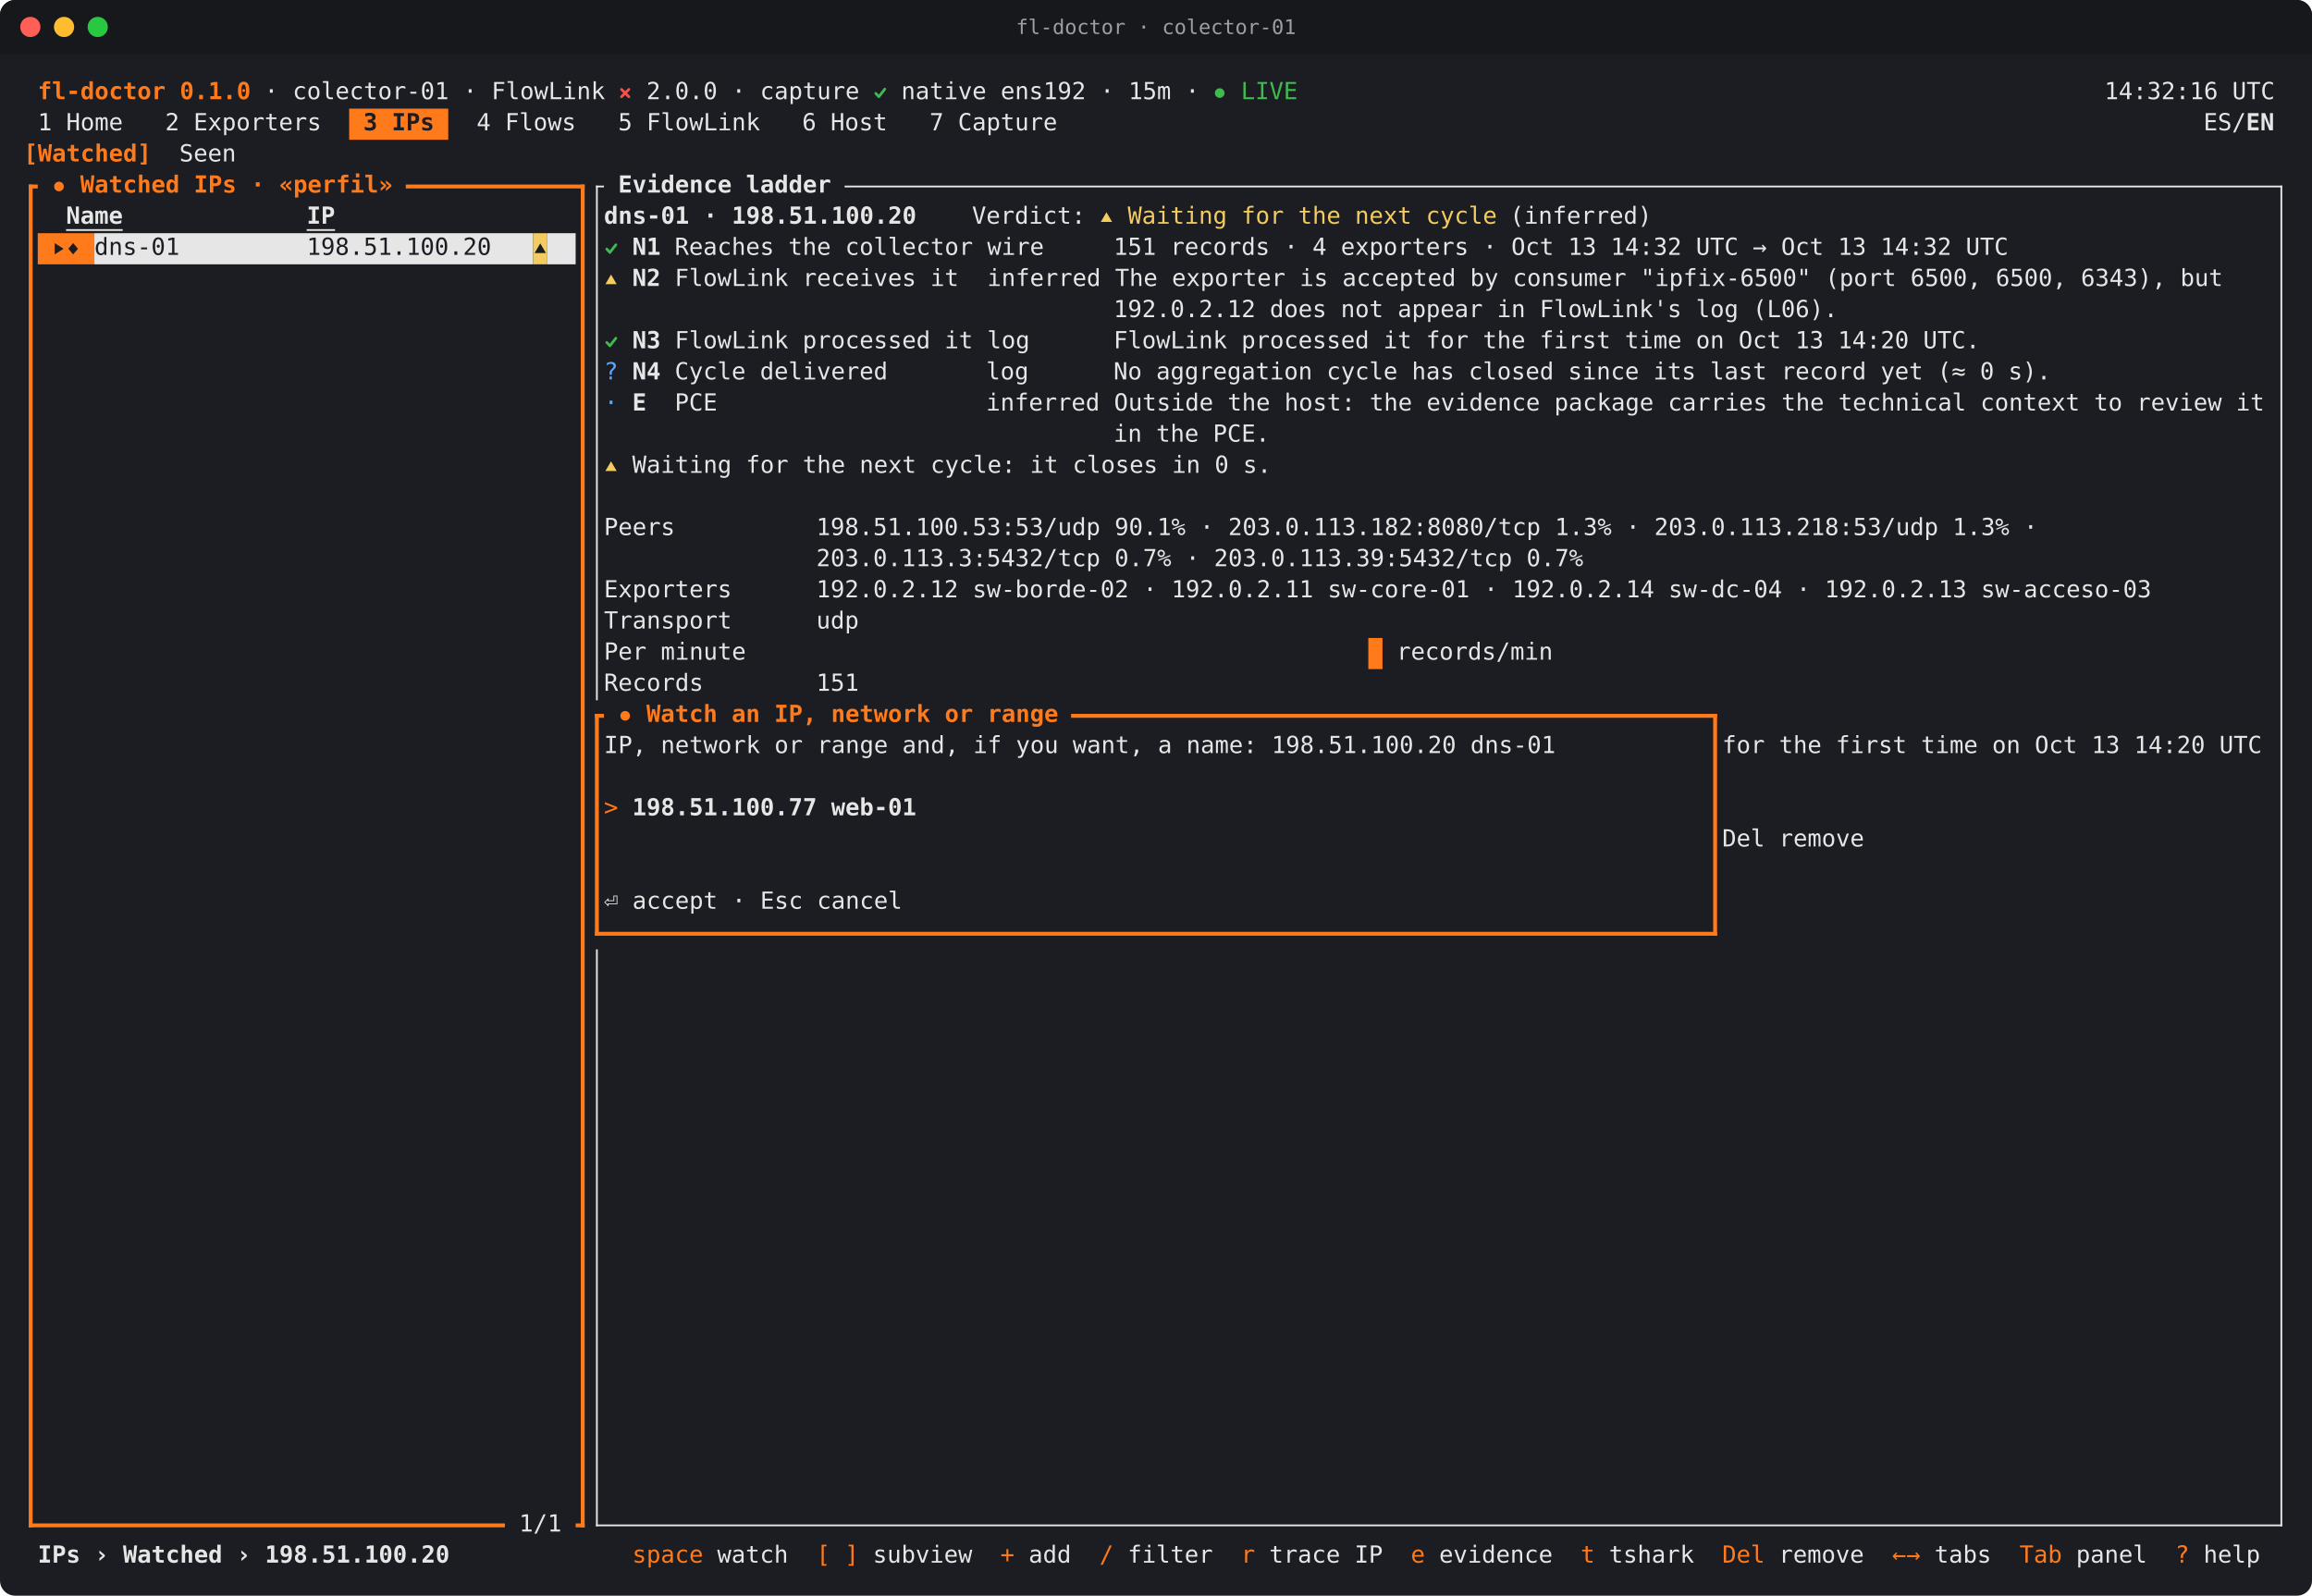
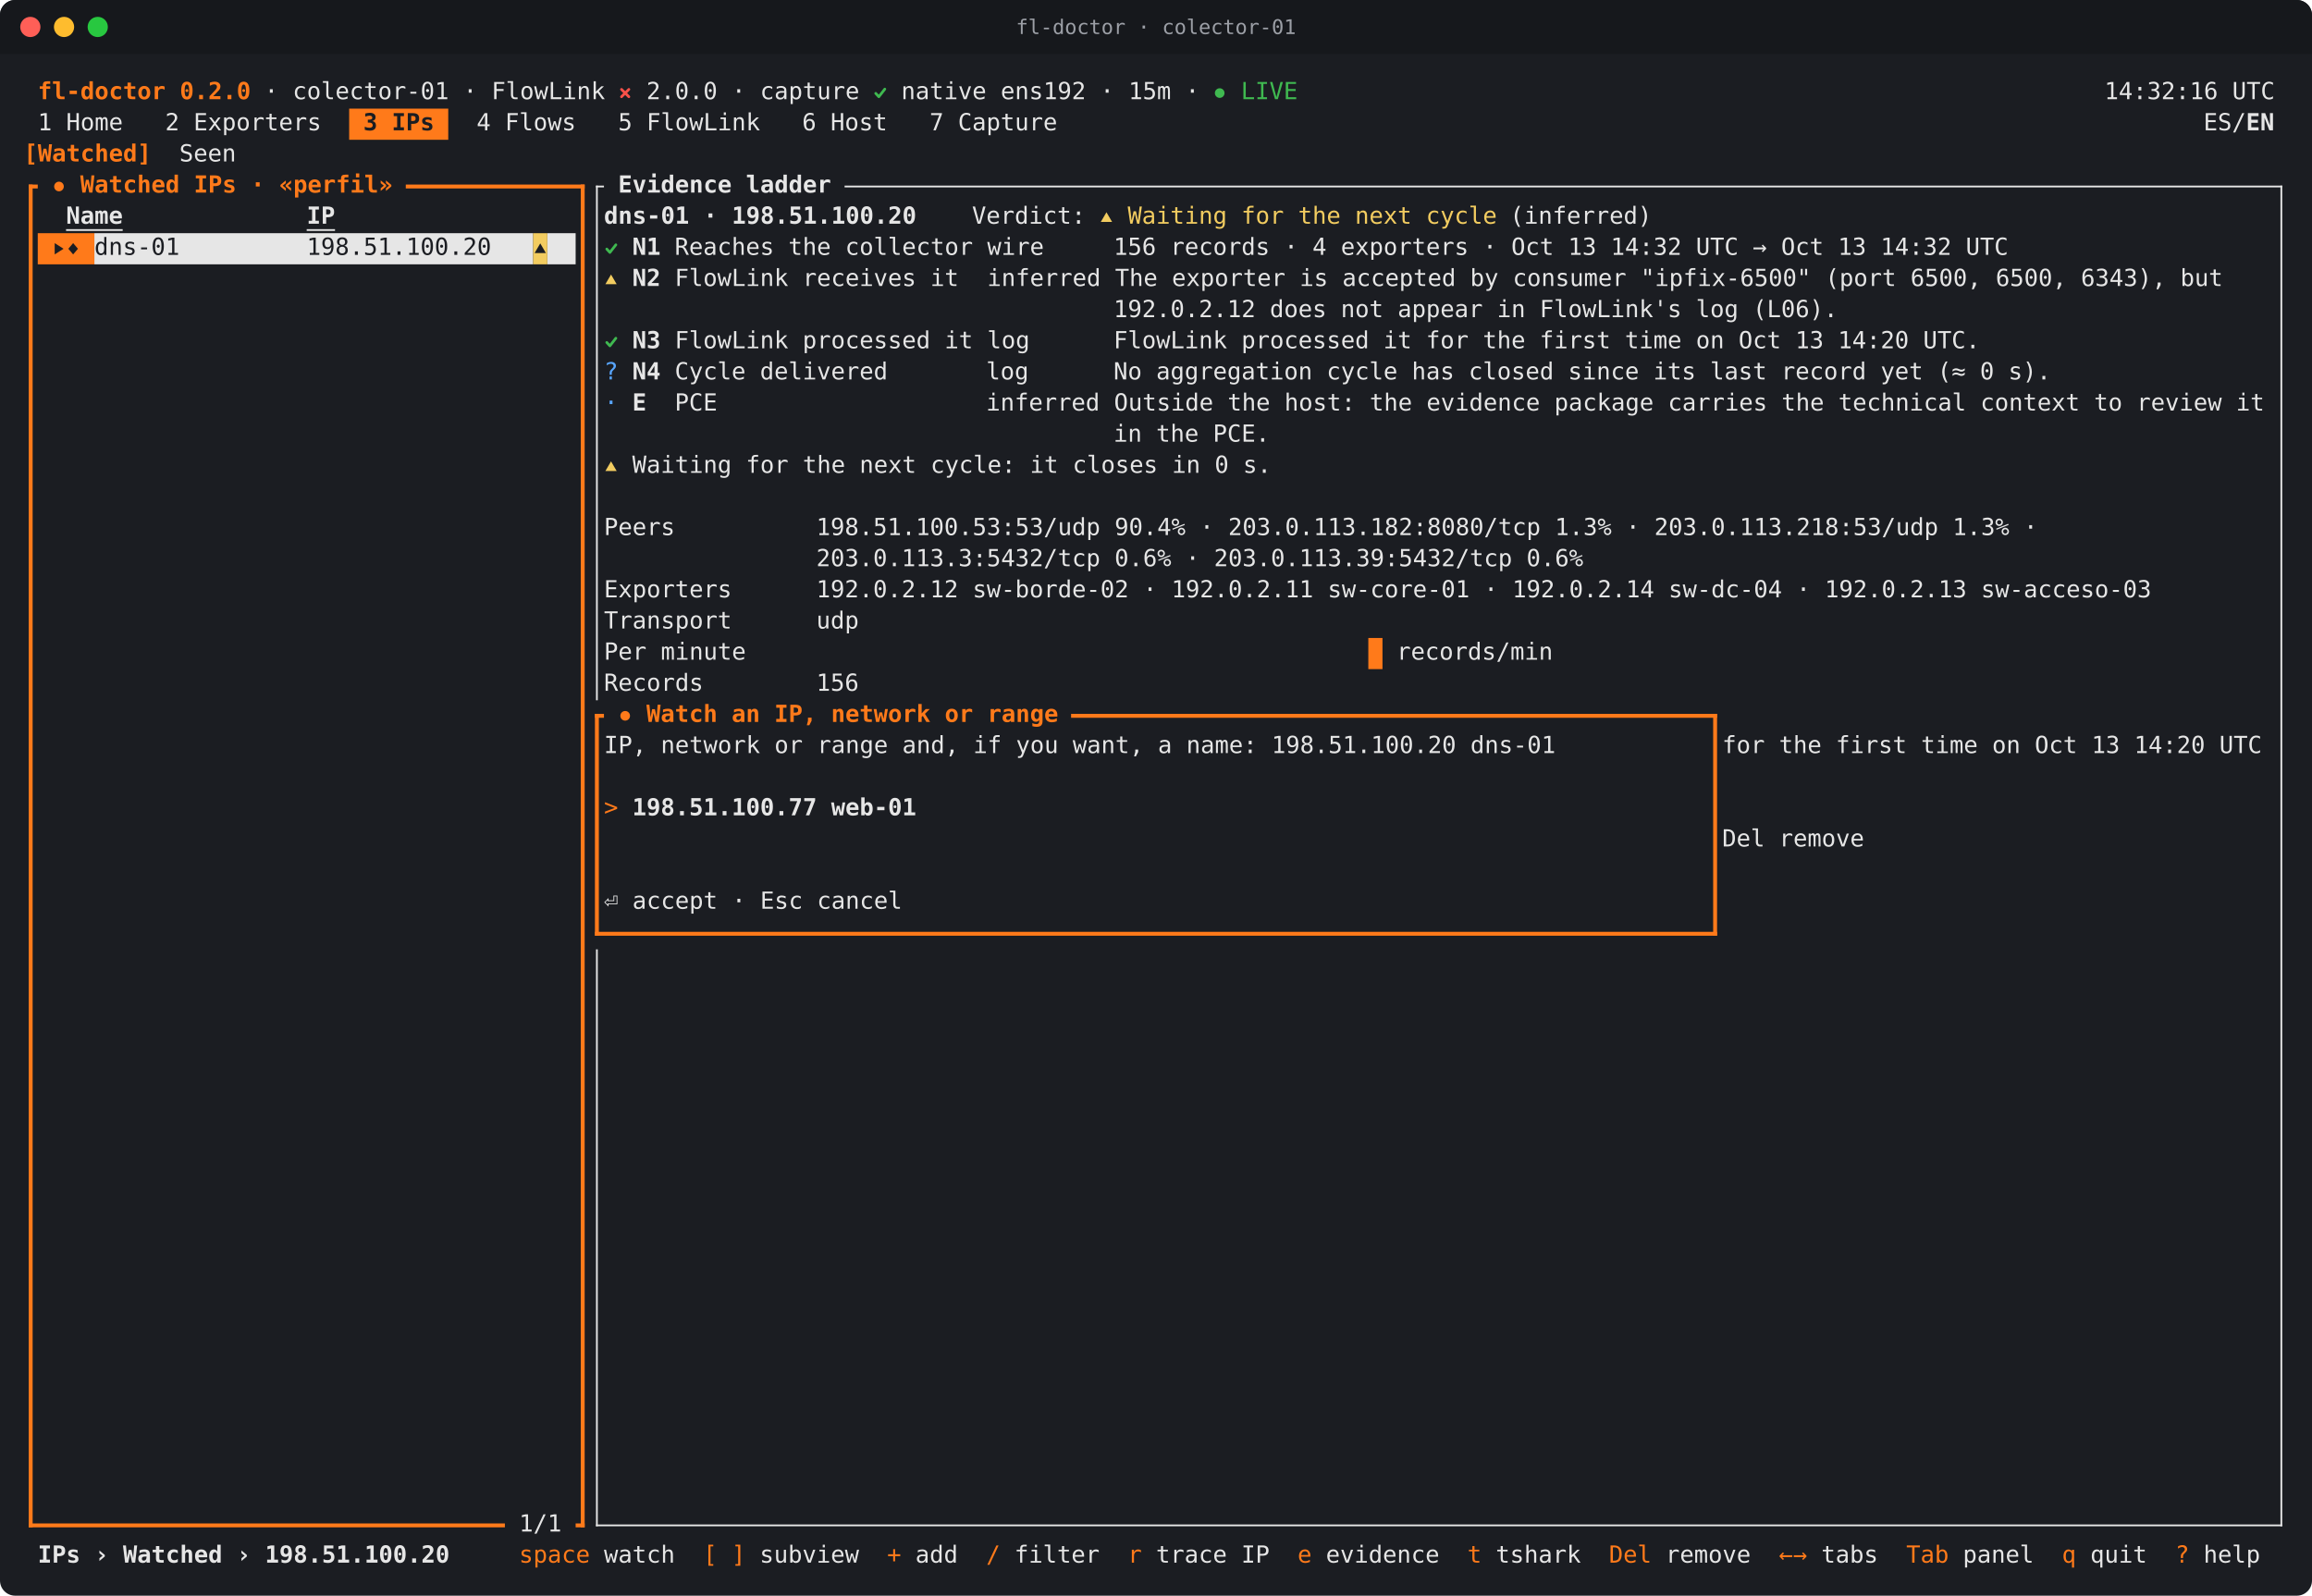
<svg xmlns="http://www.w3.org/2000/svg" role="img" viewBox="0 0 1372 947.04" width="1372" height="947.04" aria-label="fl-doctor · colector-01">
  <style>text{font-family:'JetBrains Mono','Cascadia Mono','SF Mono',Menlo,'DejaVu Sans Mono','Liberation Mono',Consolas,monospace;font-size:14px;white-space:pre}.b{font-weight:700}.i{font-style:italic}.c0{fill:#ff7a1a}.c1{fill:#e6e6e6}.c2{fill:#3fb950}.c3{fill:#1b1d22}.c4{fill:#f2cc60}.c5{fill:#58a6ff}</style>
  <rect width="1372" height="947.04" rx="9" fill="#1b1d22" />
  <path d="M0 9a9 9 0 0 1 9-9h1354a9 9 0 0 1 9 9v23H0z" fill="#16181c" />
  <circle cx="18" cy="16" r="6" fill="#ff5f57" />
  <circle cx="38" cy="16" r="6" fill="#febc2e" />
  <circle cx="58" cy="16" r="6" fill="#28c840" />
  <text x="686" y="20.2" text-anchor="middle" style="font-size:12px" fill="#c8ccd4" fill-opacity=".75">fl-doctor · colector-01</text>
  <rect x="22.4" y="138.4" width="4.2" height="18.48" fill="#1b1d22" />
  <rect x="56" y="138.4" width="260.4" height="18.48" fill="#e6e6e6" />
  <rect x="324.8" y="138.4" width="16.8" height="18.48" fill="#e6e6e6" />
  <rect x="353.68" y="110.16" width="1.05" height="305.45" fill="#e6e6e6" />
  <rect x="353.68" y="563.44" width="1.05" height="342.4" fill="#e6e6e6" />
  <rect x="353.68" y="110.16" width="4.72" height="1.05" fill="#e6e6e6" />
  <rect x="353.68" y="904.79" width="1000.65" height="1.05" fill="#e6e6e6" />
  <rect x="501.2" y="110.16" width="853.12" height="1.05" fill="#e6e6e6" />
  <rect x="1353.28" y="110.16" width="1.05" height="795.69" fill="#e6e6e6" />
  <rect x="316.4" y="138.4" width="8.4" height="18.48" fill="#f2cc60" />
  <rect x="17.05" y="109.53" width="2.31" height="796.95" fill="#ff7a1a" />
  <rect x="17.05" y="109.53" width="5.35" height="2.31" fill="#ff7a1a" />
  <rect x="17.05" y="904.16" width="282.56" height="2.31" fill="#ff7a1a" />
  <rect x="22.4" y="138.4" width="33.6" height="18.48" fill="#ff7a1a" />
  <rect x="207.2" y="64.48" width="58.8" height="18.48" fill="#ff7a1a" />
  <rect x="240.8" y="109.53" width="106.15" height="2.31" fill="#ff7a1a" />
  <rect x="341.6" y="904.16" width="5.35" height="2.31" fill="#ff7a1a" />
  <rect x="344.64" y="109.53" width="2.31" height="796.95" fill="#ff7a1a" />
  <rect x="353.05" y="423.69" width="2.31" height="131.67" fill="#ff7a1a" />
  <rect x="353.05" y="423.69" width="5.35" height="2.31" fill="#ff7a1a" />
  <rect x="353.05" y="553.04" width="665.91" height="2.31" fill="#ff7a1a" />
  <rect x="635.6" y="423.69" width="383.36" height="2.31" fill="#ff7a1a" />
  <rect x="812" y="378.64" width="8.4" height="18.48" fill="#ff7a1a" />
  <rect x="1016.64" y="423.69" width="2.31" height="131.67" fill="#ff7a1a" />
  <path d="M368.82 53.06L373.18 57.42M373.18 53.06L368.82 57.42" fill="none" stroke="#f85149" stroke-width="1.6" stroke-linecap="round" />
  <path d="M519.68 55.41L521.53 57.42L525.06 52.89" fill="none" stroke="#3fb950" stroke-width="1.6" stroke-linecap="round" stroke-linejoin="round" />
  <circle cx="723.8" cy="55.24" r="2.86" fill="#3fb950" />
  <circle cx="35" cy="110.68" r="2.86" fill="#ff7a1a" />
  <path d="M656.6 125.97L659.95 131.71L653.25 131.71Z" fill="#f2cc60" />
  <path d="M32.45 144.29L37.71 147.64L32.45 150.99Z" fill="#1b1d22" />
  <path d="M43.4 144.28L46.26 147.64L43.4 151L40.54 147.64Z" fill="#1b1d22" />
  <path d="M320.6 144.45L323.95 150.19L317.25 150.19Z" fill="#1b1d22" />
  <path d="M360.08 147.81L361.93 149.82L365.46 145.29" fill="none" stroke="#3fb950" stroke-width="1.6" stroke-linecap="round" stroke-linejoin="round" />
  <path d="M362.6 162.93L365.95 168.67L359.25 168.67Z" fill="#f2cc60" />
  <path d="M360.08 203.25L361.93 205.26L365.46 200.73" fill="none" stroke="#3fb950" stroke-width="1.6" stroke-linecap="round" stroke-linejoin="round" />
  <path d="M362.6 273.81L365.95 279.55L359.25 279.55Z" fill="#f2cc60" />
  <circle cx="371" cy="424.84" r="2.86" fill="#ff7a1a" />
-   <text class="c0 b" x="22.4" y="58.86" textLength="126" lengthAdjust="spacing" xml:space="preserve">fl-doctor 0.1.0</text>
+   <text class="c0 b" x="22.4" y="58.86" textLength="126" lengthAdjust="spacing" xml:space="preserve">fl-doctor 0.2.0</text>
  <text class="c1" x="156.8" y="58.86" textLength="201.6" lengthAdjust="spacing" xml:space="preserve">· colector-01 · FlowLink</text>
  <text class="c1" x="383.6" y="58.86" textLength="126" lengthAdjust="spacing" xml:space="preserve">2.0.0 · capture</text>
  <text class="c1" x="534.8" y="58.86" textLength="176.4" lengthAdjust="spacing" xml:space="preserve">native ens192 · 15m ·</text>
  <text class="c2" x="736.4" y="58.86" textLength="33.6" lengthAdjust="spacing" xml:space="preserve">LIVE</text>
  <text class="c1" x="1248.8" y="58.86" textLength="100.8" lengthAdjust="spacing" xml:space="preserve">14:32:16 UTC</text>
  <text class="c1" x="22.4" y="77.34" textLength="50.4" lengthAdjust="spacing" xml:space="preserve">1 Home</text>
  <text class="c1" x="98" y="77.34" textLength="92.4" lengthAdjust="spacing" xml:space="preserve">2 Exporters</text>
  <text class="c3 b" x="215.6" y="77.34" textLength="42" lengthAdjust="spacing" xml:space="preserve">3 IPs</text>
  <text class="c1" x="282.8" y="77.34" textLength="58.8" lengthAdjust="spacing" xml:space="preserve">4 Flows</text>
  <text class="c1" x="366.8" y="77.34" textLength="84" lengthAdjust="spacing" xml:space="preserve">5 FlowLink</text>
  <text class="c1" x="476" y="77.34" textLength="50.4" lengthAdjust="spacing" xml:space="preserve">6 Host</text>
  <text class="c1" x="551.6" y="77.34" textLength="75.6" lengthAdjust="spacing" xml:space="preserve">7 Capture</text>
  <text class="c1" x="1307.6" y="77.34" textLength="25.2" lengthAdjust="spacing" xml:space="preserve">ES/</text>
  <text class="c1 b" x="1332.8" y="77.34" textLength="16.8" lengthAdjust="spacing" xml:space="preserve">EN</text>
  <text class="c0 b" x="14" y="95.82" textLength="75.6" lengthAdjust="spacing" xml:space="preserve">[Watched]</text>
  <text class="c1" x="106.4" y="95.82" textLength="33.6" lengthAdjust="spacing" xml:space="preserve">Seen</text>
  <text class="c0 b" x="47.6" y="114.3" textLength="184.8" lengthAdjust="spacing" xml:space="preserve">Watched IPs · «perfil»</text>
  <text class="c1 b" x="366.8" y="114.3" textLength="126" lengthAdjust="spacing" xml:space="preserve">Evidence ladder</text>
  <text class="c1 b" x="39.2" y="132.78" textLength="33.6" lengthAdjust="spacing" xml:space="preserve">Name</text>
  <rect x="39.2" y="136" width="33.6" height="1.05" fill="#e6e6e6" />
  <text class="c1 b" x="182" y="132.78" textLength="16.8" lengthAdjust="spacing" xml:space="preserve">IP</text>
  <rect x="182" y="136" width="16.8" height="1.05" fill="#e6e6e6" />
  <text class="c1 b" x="358.4" y="132.78" textLength="184.8" lengthAdjust="spacing" xml:space="preserve">dns-01 · 198.51.100.20</text>
  <text class="c1" x="576.8" y="132.78" textLength="67.2" lengthAdjust="spacing" xml:space="preserve">Verdict:</text>
  <text class="c4" x="669.2" y="132.78" textLength="218.4" lengthAdjust="spacing" xml:space="preserve">Waiting for the next cycle</text>
  <text class="c1" x="896" y="132.78" textLength="84" lengthAdjust="spacing" xml:space="preserve">(inferred)</text>
  <text class="c3" x="56" y="151.26" textLength="50.4" lengthAdjust="spacing" xml:space="preserve">dns-01</text>
  <text class="c3" x="182" y="151.26" textLength="109.2" lengthAdjust="spacing" xml:space="preserve">198.51.100.20</text>
  <text class="c1 b" x="375.2" y="151.26" textLength="16.8" lengthAdjust="spacing" xml:space="preserve">N1</text>
  <text class="c1" x="400.4" y="151.26" textLength="218.4" lengthAdjust="spacing" xml:space="preserve">Reaches the collector wire</text>
-   <text class="c1" x="660.8" y="151.26" textLength="529.2" lengthAdjust="spacing" xml:space="preserve">151 records · 4 exporters · Oct 13 14:32 UTC → Oct 13 14:32 UTC</text>
+   <text class="c1" x="660.8" y="151.26" textLength="529.2" lengthAdjust="spacing" xml:space="preserve">156 records · 4 exporters · Oct 13 14:32 UTC → Oct 13 14:32 UTC</text>
  <text class="c1 b" x="375.2" y="169.74" textLength="16.8" lengthAdjust="spacing" xml:space="preserve">N2</text>
  <text class="c1" x="400.4" y="169.74" textLength="915.6" lengthAdjust="spacing" xml:space="preserve">FlowLink receives it  inferred The exporter is accepted by consumer "ipfix-6500" (port 6500, 6500, 6343), but</text>
  <text class="c1" x="660.8" y="188.22" textLength="428.4" lengthAdjust="spacing" xml:space="preserve">192.0.2.12 does not appear in FlowLink's log (L06).</text>
  <text class="c1 b" x="375.2" y="206.7" textLength="16.8" lengthAdjust="spacing" xml:space="preserve">N3</text>
  <text class="c1" x="400.4" y="206.7" textLength="210" lengthAdjust="spacing" xml:space="preserve">FlowLink processed it log</text>
  <text class="c1" x="660.8" y="206.7" textLength="512.4" lengthAdjust="spacing" xml:space="preserve">FlowLink processed it for the first time on Oct 13 14:20 UTC.</text>
  <text class="c5" x="358.4" y="225.18" textLength="8.4" lengthAdjust="spacing" xml:space="preserve">?</text>
  <text class="c1 b" x="375.2" y="225.18" textLength="16.8" lengthAdjust="spacing" xml:space="preserve">N4</text>
  <text class="c1" x="400.4" y="225.18" textLength="126" lengthAdjust="spacing" xml:space="preserve">Cycle delivered</text>
  <text class="c1" x="585.2" y="225.18" textLength="25.2" lengthAdjust="spacing" xml:space="preserve">log</text>
  <text class="c1" x="660.8" y="225.18" textLength="554.4" lengthAdjust="spacing" xml:space="preserve">No aggregation cycle has closed since its last record yet (≈ 0 s).</text>
  <text class="c5" x="358.4" y="243.66" textLength="8.4" lengthAdjust="spacing" xml:space="preserve">·</text>
  <text class="c1 b" x="375.2" y="243.66" textLength="8.4" lengthAdjust="spacing" xml:space="preserve">E</text>
  <text class="c1" x="400.4" y="243.66" textLength="25.2" lengthAdjust="spacing" xml:space="preserve">PCE</text>
  <text class="c1" x="585.2" y="243.66" textLength="756" lengthAdjust="spacing" xml:space="preserve">inferred Outside the host: the evidence package carries the technical context to review it</text>
  <text class="c1" x="660.8" y="262.14" textLength="92.4" lengthAdjust="spacing" xml:space="preserve">in the PCE.</text>
  <text class="c1" x="375.2" y="280.62" textLength="378" lengthAdjust="spacing" xml:space="preserve">Waiting for the next cycle: it closes in 0 s.</text>
  <text class="c1" x="358.4" y="317.58" textLength="42" lengthAdjust="spacing" xml:space="preserve">Peers</text>
-   <text class="c1" x="484.4" y="317.58" textLength="722.4" lengthAdjust="spacing" xml:space="preserve">198.51.100.53:53/udp 90.1% · 203.0.113.182:8080/tcp 1.3% · 203.0.113.218:53/udp 1.3% ·</text>
-   <text class="c1" x="484.4" y="336.06" textLength="453.6" lengthAdjust="spacing" xml:space="preserve">203.0.113.3:5432/tcp 0.7% · 203.0.113.39:5432/tcp 0.7%</text>
+   <text class="c1" x="484.4" y="317.58" textLength="722.4" lengthAdjust="spacing" xml:space="preserve">198.51.100.53:53/udp 90.4% · 203.0.113.182:8080/tcp 1.3% · 203.0.113.218:53/udp 1.3% ·</text>
+   <text class="c1" x="484.4" y="336.06" textLength="453.6" lengthAdjust="spacing" xml:space="preserve">203.0.113.3:5432/tcp 0.6% · 203.0.113.39:5432/tcp 0.6%</text>
  <text class="c1" x="358.4" y="354.54" textLength="75.6" lengthAdjust="spacing" xml:space="preserve">Exporters</text>
  <text class="c1" x="484.4" y="354.54" textLength="789.6" lengthAdjust="spacing" xml:space="preserve">192.0.2.12 sw-borde-02 · 192.0.2.11 sw-core-01 · 192.0.2.14 sw-dc-04 · 192.0.2.13 sw-acceso-03</text>
  <text class="c1" x="358.4" y="373.02" textLength="75.6" lengthAdjust="spacing" xml:space="preserve">Transport</text>
  <text class="c1" x="484.4" y="373.02" textLength="25.2" lengthAdjust="spacing" xml:space="preserve">udp</text>
  <text class="c1" x="358.4" y="391.5" textLength="84" lengthAdjust="spacing" xml:space="preserve">Per minute</text>
  <text class="c1" x="828.8" y="391.5" textLength="92.4" lengthAdjust="spacing" xml:space="preserve">records/min</text>
  <text class="c1" x="358.4" y="409.98" textLength="58.8" lengthAdjust="spacing" xml:space="preserve">Records</text>
-   <text class="c1" x="484.4" y="409.98" textLength="25.2" lengthAdjust="spacing" xml:space="preserve">151</text>
+   <text class="c1" x="484.4" y="409.98" textLength="25.2" lengthAdjust="spacing" xml:space="preserve">156</text>
  <text class="c0 b" x="383.6" y="428.46" textLength="243.6" lengthAdjust="spacing" xml:space="preserve">Watch an IP, network or range</text>
  <text class="c1" x="358.4" y="446.94" textLength="562.8" lengthAdjust="spacing" xml:space="preserve">IP, network or range and, if you want, a name: 198.51.100.20 dns-01</text>
  <text class="c1" x="1022" y="446.94" textLength="319.2" lengthAdjust="spacing" xml:space="preserve">for the first time on Oct 13 14:20 UTC</text>
  <text class="c0" x="358.4" y="483.9" textLength="8.4" lengthAdjust="spacing" xml:space="preserve">&gt;</text>
  <text class="c1 b" x="375.2" y="483.9" textLength="168" lengthAdjust="spacing" xml:space="preserve">198.51.100.77 web-01</text>
  <text class="c1" x="1022" y="502.38" textLength="84" lengthAdjust="spacing" xml:space="preserve">Del remove</text>
  <text class="c1" x="358.4" y="539.34" textLength="176.4" lengthAdjust="spacing" xml:space="preserve">⏎ accept · Esc cancel</text>
  <text class="c1" x="308" y="908.94" textLength="25.2" lengthAdjust="spacing" xml:space="preserve">1/1</text>
  <text class="c1 b" x="22.4" y="927.42" textLength="243.6" lengthAdjust="spacing" xml:space="preserve">IPs › Watched › 198.51.100.20</text>
-   <text class="c0" x="375.2" y="927.42" textLength="42" lengthAdjust="spacing" xml:space="preserve">space</text>
-   <text class="c1" x="425.6" y="927.42" textLength="42" lengthAdjust="spacing" xml:space="preserve">watch</text>
-   <text class="c0" x="484.4" y="927.42" textLength="25.2" lengthAdjust="spacing" xml:space="preserve">[ ]</text>
-   <text class="c1" x="518" y="927.42" textLength="58.8" lengthAdjust="spacing" xml:space="preserve">subview</text>
-   <text class="c0" x="593.6" y="927.42" textLength="8.4" lengthAdjust="spacing" xml:space="preserve">+</text>
-   <text class="c1" x="610.4" y="927.42" textLength="25.2" lengthAdjust="spacing" xml:space="preserve">add</text>
-   <text class="c0" x="652.4" y="927.42" textLength="8.4" lengthAdjust="spacing" xml:space="preserve">/</text>
-   <text class="c1" x="669.2" y="927.42" textLength="50.4" lengthAdjust="spacing" xml:space="preserve">filter</text>
-   <text class="c0" x="736.4" y="927.42" textLength="8.4" lengthAdjust="spacing" xml:space="preserve">r</text>
-   <text class="c1" x="753.2" y="927.42" textLength="67.2" lengthAdjust="spacing" xml:space="preserve">trace IP</text>
-   <text class="c0" x="837.2" y="927.42" textLength="8.4" lengthAdjust="spacing" xml:space="preserve">e</text>
-   <text class="c1" x="854" y="927.42" textLength="67.2" lengthAdjust="spacing" xml:space="preserve">evidence</text>
-   <text class="c0" x="938" y="927.42" textLength="8.4" lengthAdjust="spacing" xml:space="preserve">t</text>
-   <text class="c1" x="954.8" y="927.42" textLength="50.4" lengthAdjust="spacing" xml:space="preserve">tshark</text>
-   <text class="c0" x="1022" y="927.42" textLength="25.2" lengthAdjust="spacing" xml:space="preserve">Del</text>
-   <text class="c1" x="1055.6" y="927.42" textLength="50.4" lengthAdjust="spacing" xml:space="preserve">remove</text>
-   <text class="c0" x="1122.8" y="927.42" textLength="16.8" lengthAdjust="spacing" xml:space="preserve">←→</text>
-   <text class="c1" x="1148" y="927.42" textLength="33.6" lengthAdjust="spacing" xml:space="preserve">tabs</text>
-   <text class="c0" x="1198.4" y="927.42" textLength="25.2" lengthAdjust="spacing" xml:space="preserve">Tab</text>
-   <text class="c1" x="1232" y="927.42" textLength="42" lengthAdjust="spacing" xml:space="preserve">panel</text>
+   <text class="c0" x="308" y="927.42" textLength="42" lengthAdjust="spacing" xml:space="preserve">space</text>
+   <text class="c1" x="358.4" y="927.42" textLength="42" lengthAdjust="spacing" xml:space="preserve">watch</text>
+   <text class="c0" x="417.2" y="927.42" textLength="25.2" lengthAdjust="spacing" xml:space="preserve">[ ]</text>
+   <text class="c1" x="450.8" y="927.42" textLength="58.8" lengthAdjust="spacing" xml:space="preserve">subview</text>
+   <text class="c0" x="526.4" y="927.42" textLength="8.4" lengthAdjust="spacing" xml:space="preserve">+</text>
+   <text class="c1" x="543.2" y="927.42" textLength="25.2" lengthAdjust="spacing" xml:space="preserve">add</text>
+   <text class="c0" x="585.2" y="927.42" textLength="8.4" lengthAdjust="spacing" xml:space="preserve">/</text>
+   <text class="c1" x="602" y="927.42" textLength="50.4" lengthAdjust="spacing" xml:space="preserve">filter</text>
+   <text class="c0" x="669.2" y="927.42" textLength="8.4" lengthAdjust="spacing" xml:space="preserve">r</text>
+   <text class="c1" x="686" y="927.42" textLength="67.2" lengthAdjust="spacing" xml:space="preserve">trace IP</text>
+   <text class="c0" x="770" y="927.42" textLength="8.4" lengthAdjust="spacing" xml:space="preserve">e</text>
+   <text class="c1" x="786.8" y="927.42" textLength="67.2" lengthAdjust="spacing" xml:space="preserve">evidence</text>
+   <text class="c0" x="870.8" y="927.42" textLength="8.4" lengthAdjust="spacing" xml:space="preserve">t</text>
+   <text class="c1" x="887.6" y="927.42" textLength="50.4" lengthAdjust="spacing" xml:space="preserve">tshark</text>
+   <text class="c0" x="954.8" y="927.42" textLength="25.2" lengthAdjust="spacing" xml:space="preserve">Del</text>
+   <text class="c1" x="988.4" y="927.42" textLength="50.4" lengthAdjust="spacing" xml:space="preserve">remove</text>
+   <text class="c0" x="1055.6" y="927.42" textLength="16.8" lengthAdjust="spacing" xml:space="preserve">←→</text>
+   <text class="c1" x="1080.8" y="927.42" textLength="33.6" lengthAdjust="spacing" xml:space="preserve">tabs</text>
+   <text class="c0" x="1131.2" y="927.42" textLength="25.2" lengthAdjust="spacing" xml:space="preserve">Tab</text>
+   <text class="c1" x="1164.8" y="927.42" textLength="42" lengthAdjust="spacing" xml:space="preserve">panel</text>
+   <text class="c0" x="1223.6" y="927.42" textLength="8.4" lengthAdjust="spacing" xml:space="preserve">q</text>
+   <text class="c1" x="1240.4" y="927.42" textLength="33.6" lengthAdjust="spacing" xml:space="preserve">quit</text>
  <text class="c0" x="1290.8" y="927.42" textLength="8.4" lengthAdjust="spacing" xml:space="preserve">?</text>
  <text class="c1" x="1307.6" y="927.42" textLength="33.6" lengthAdjust="spacing" xml:space="preserve">help</text>
</svg>
